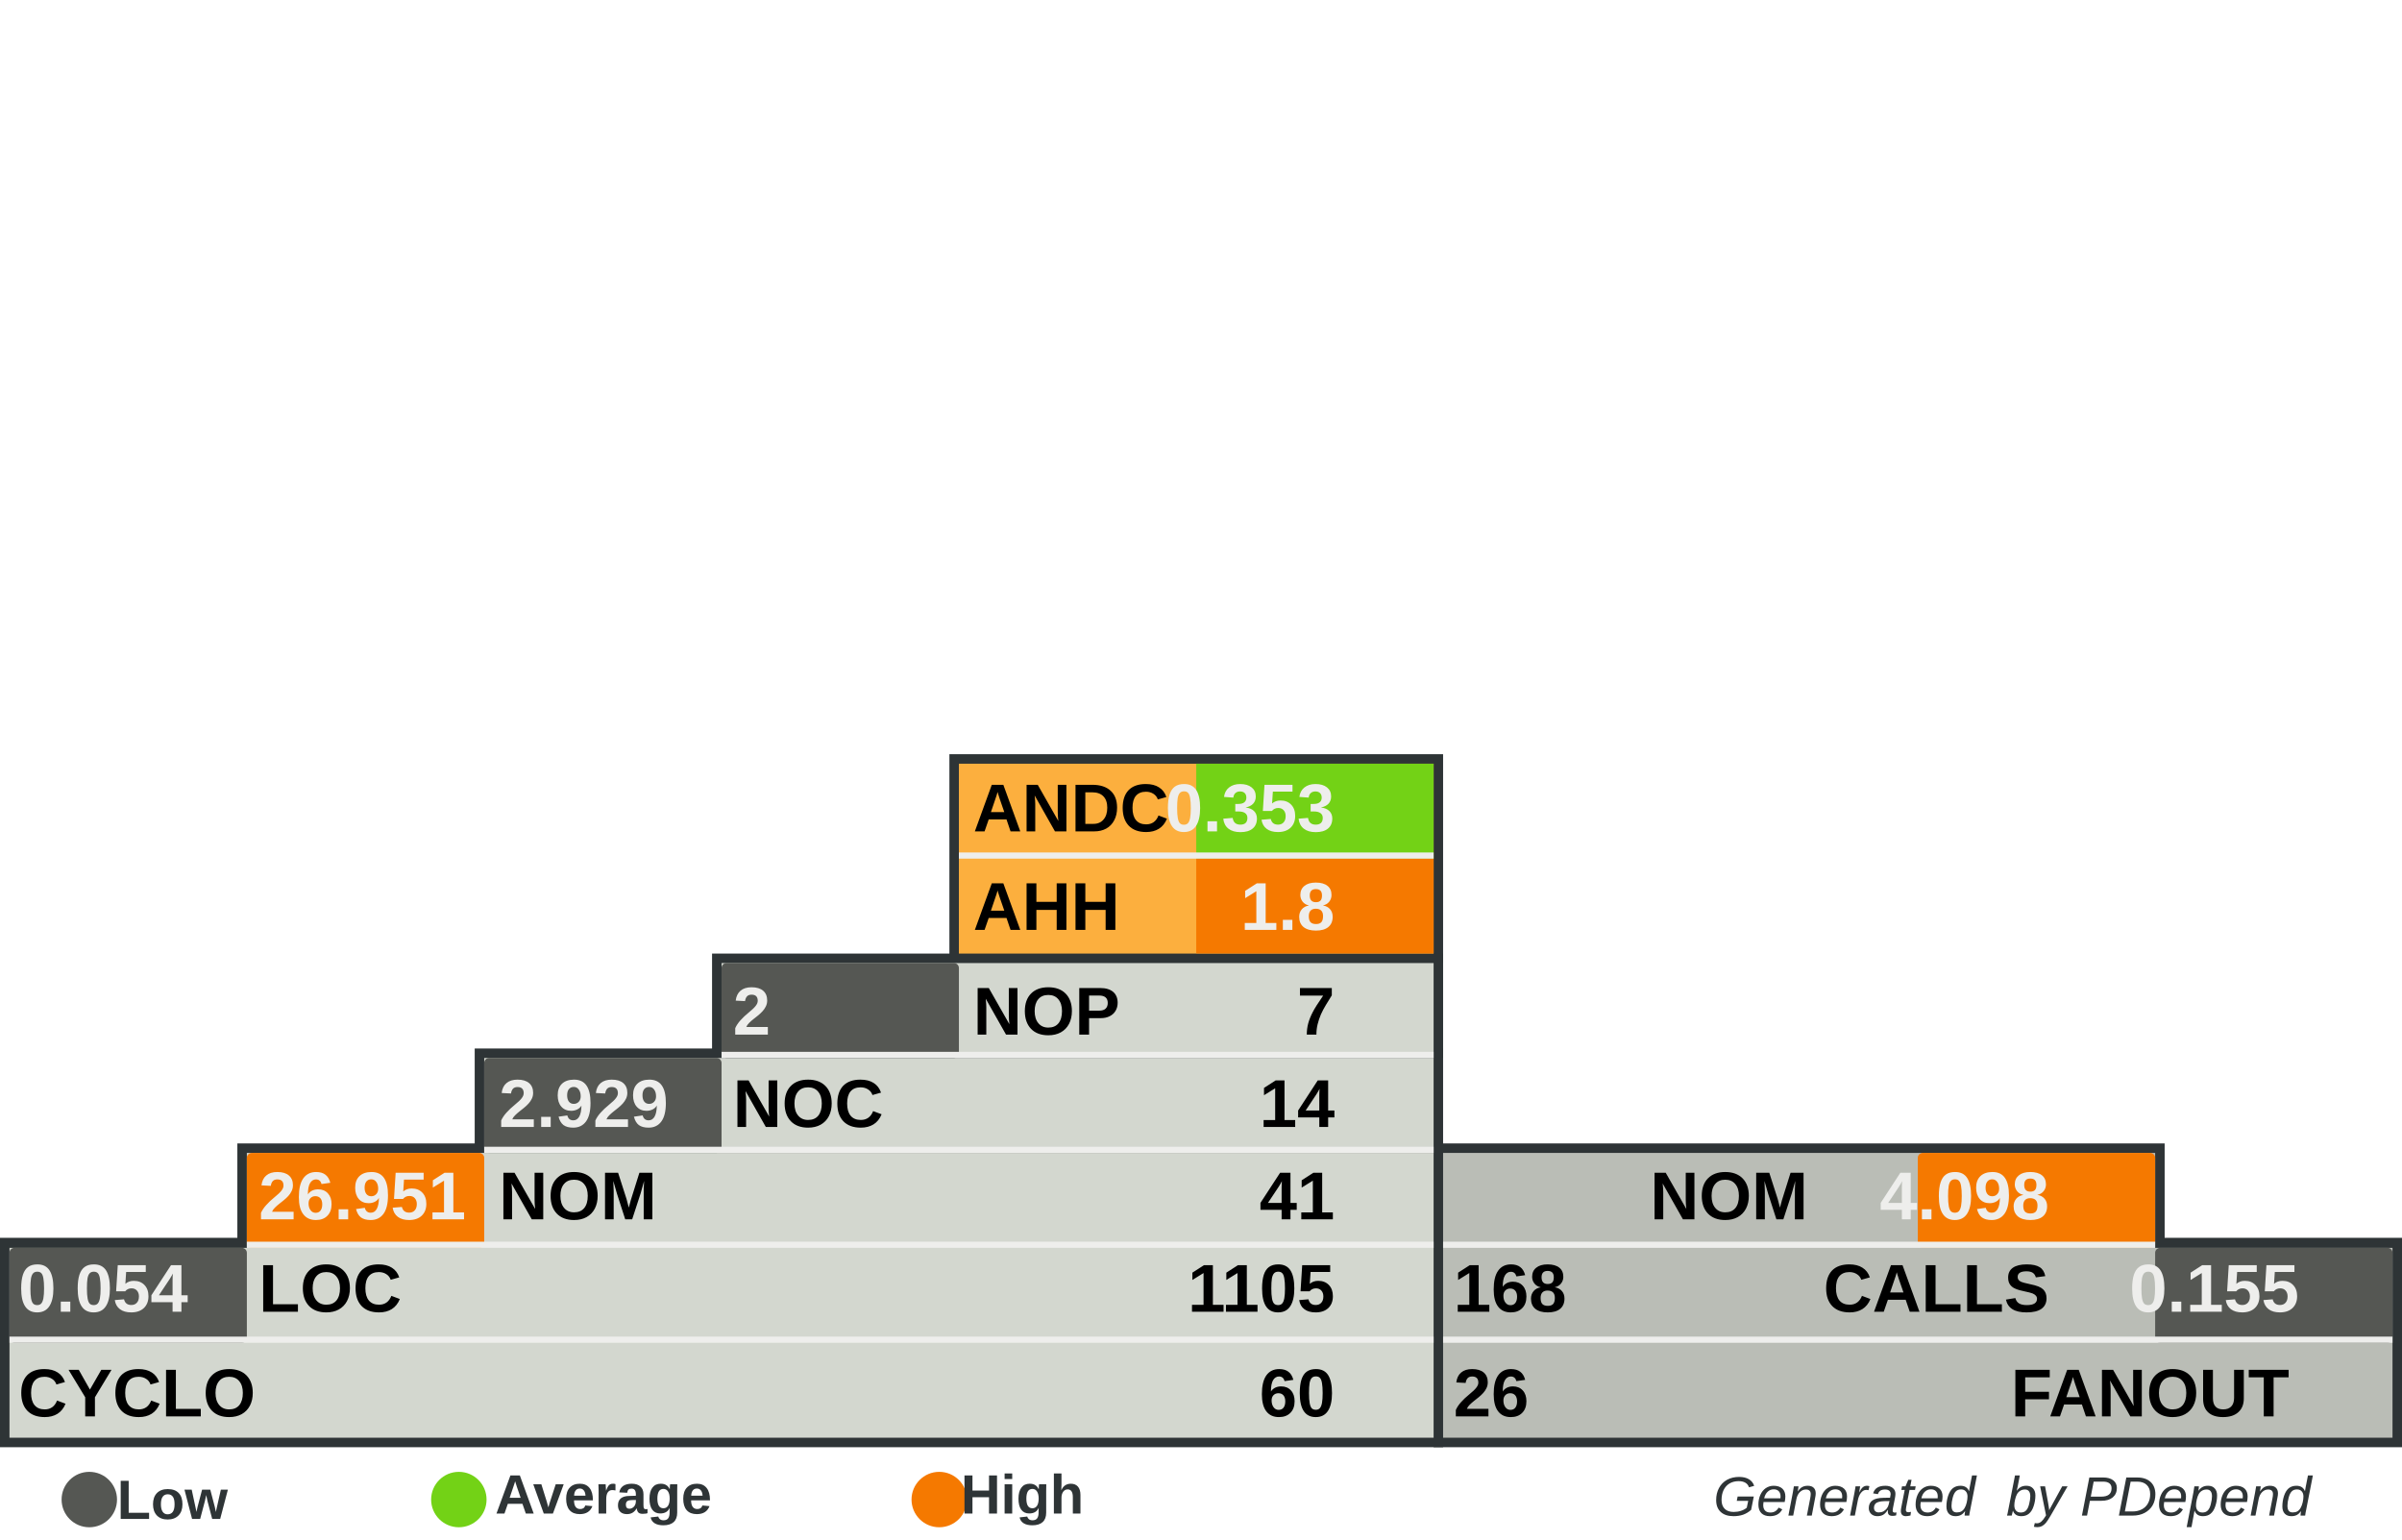
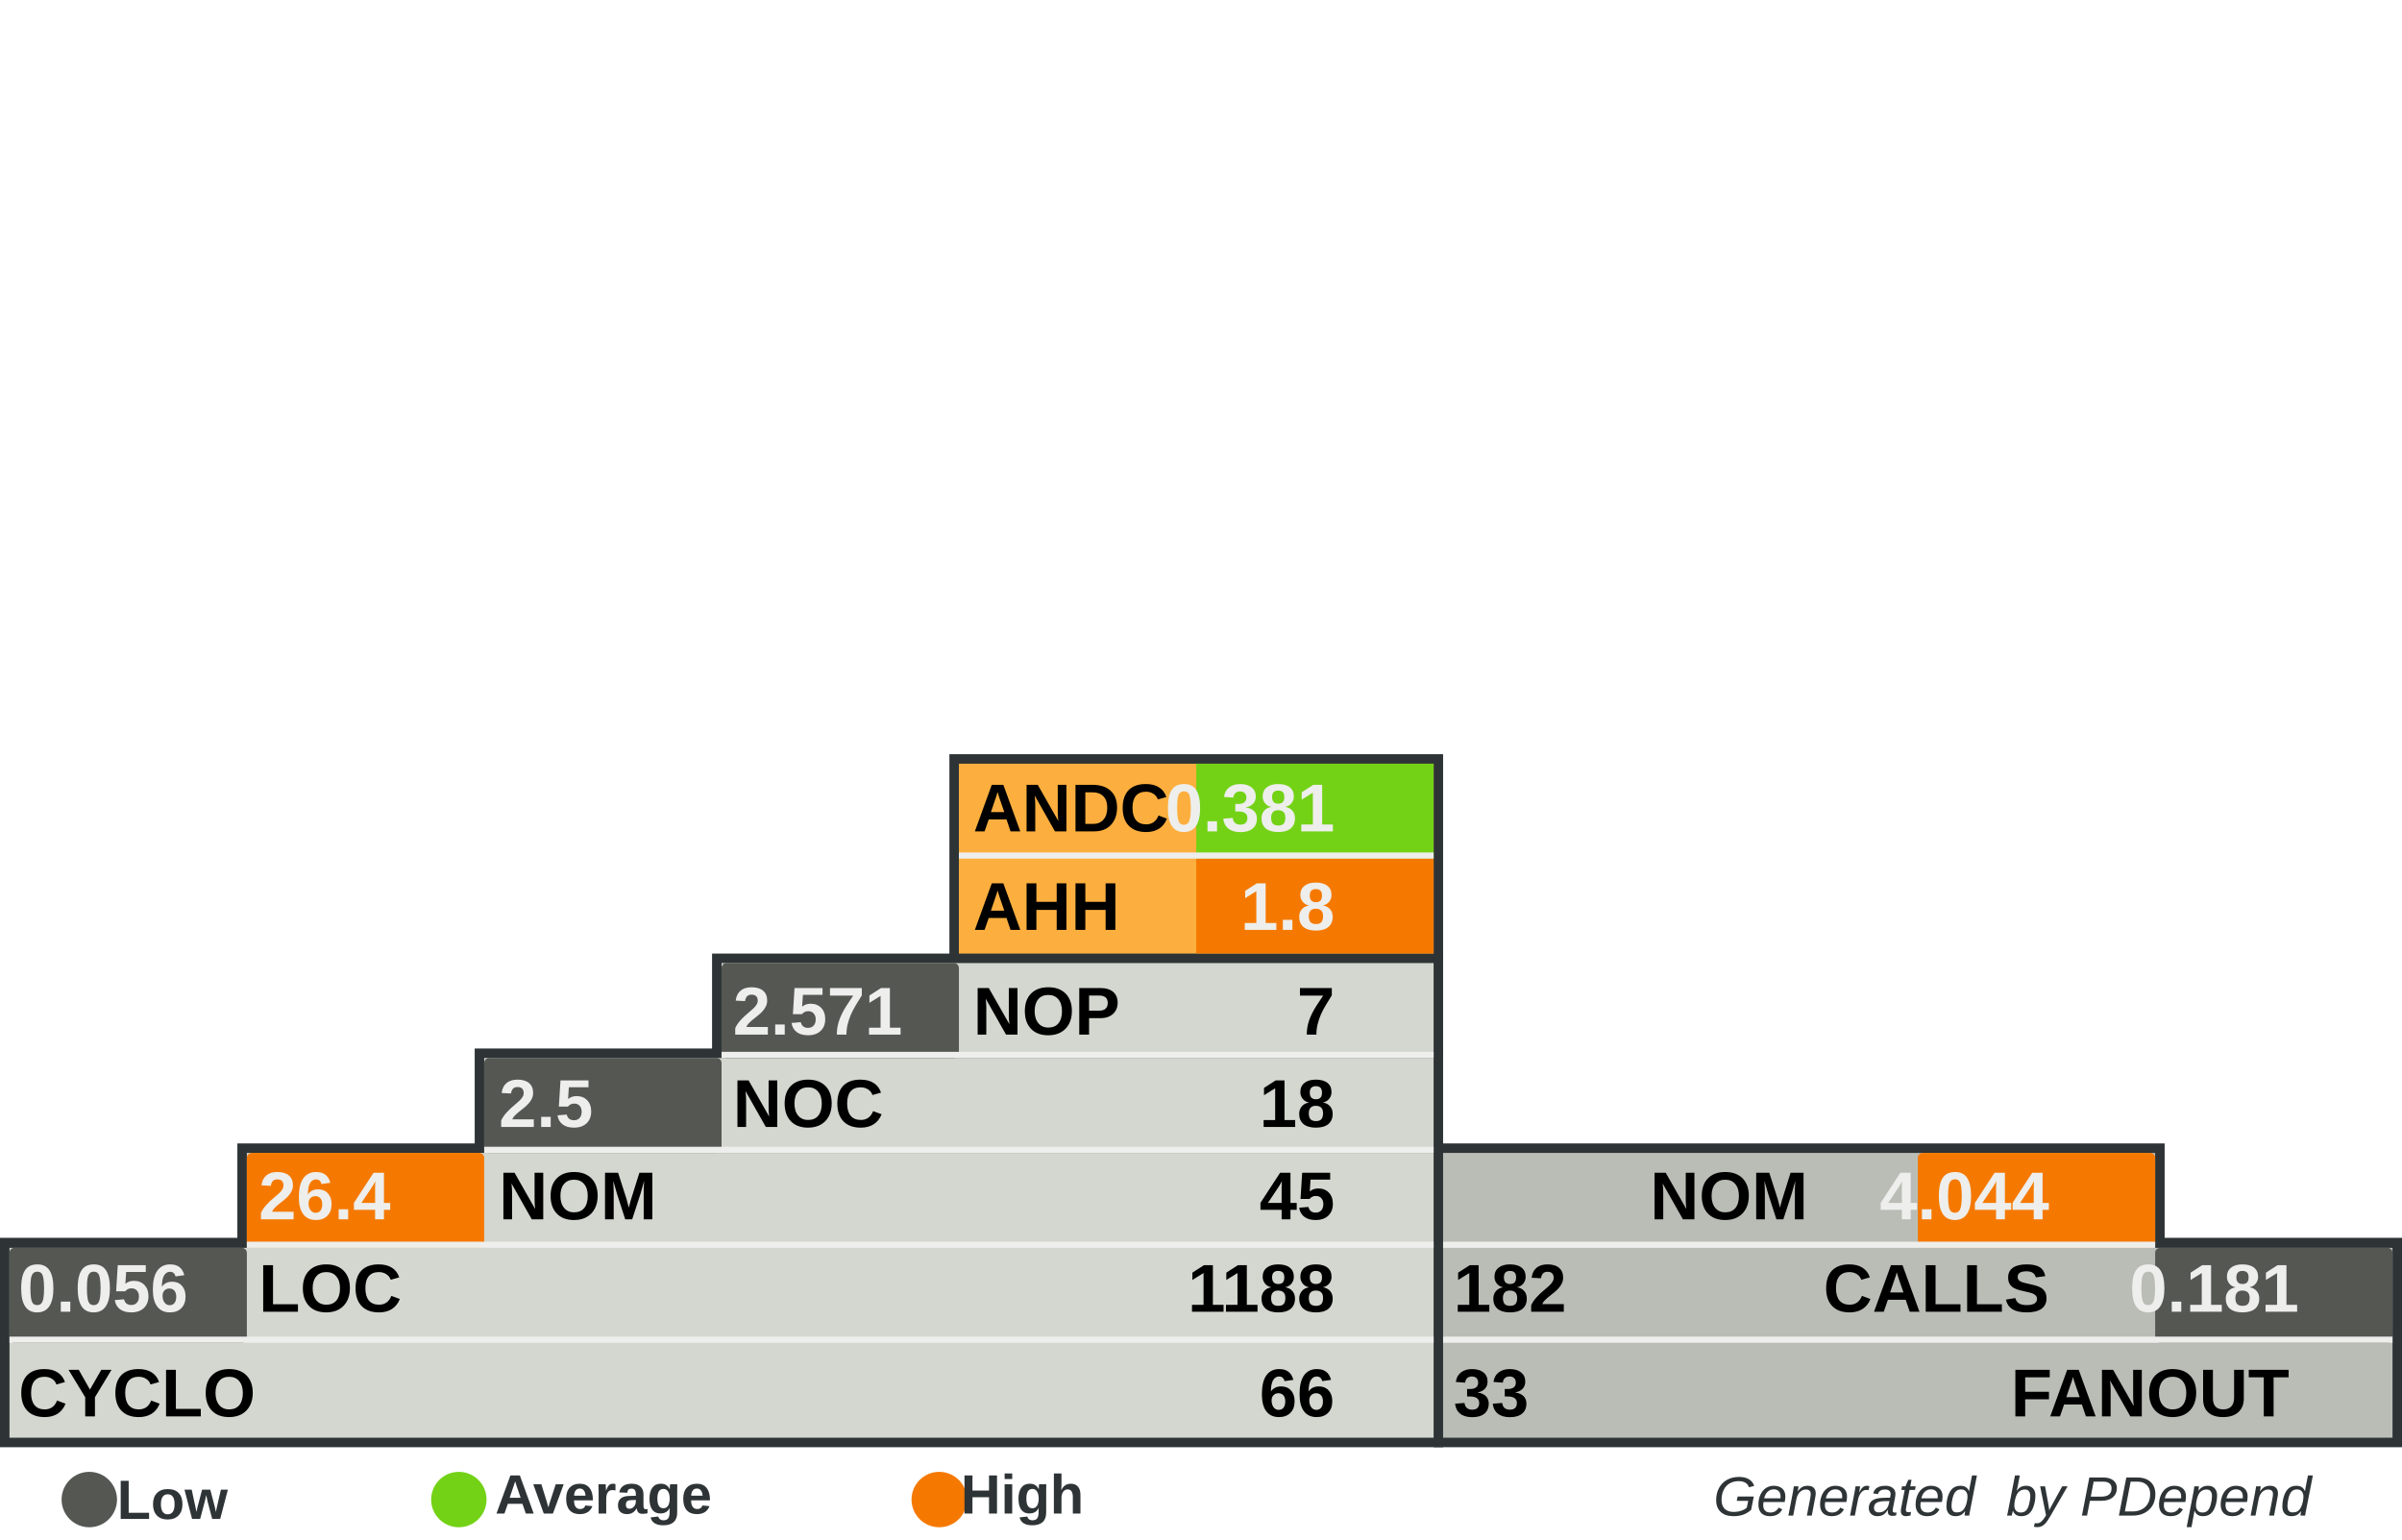
<svg xmlns="http://www.w3.org/2000/svg" width="390" height="250" id="svg5110" version="1.0">
  <defs id="defs5112">
    </defs>
  <g id="layer1">
    <rect style="fill:#555753" width="0" height="0" x="0" y="0" rx="0" ry="0" id="rect8982" xml:id="threshold.low" />
    <rect style="fill:#73d216" width="0" height="0" x="0" y="0" rx="0" ry="0" id="rect8983" xml:id="threshold.average" />
    <rect style="fill:#f57900" width="0" height="0" x="0" y="0" rx="0" ry="0" id="rect2834" xml:id="threshold.high" />
    <rect style="opacity:1;fill:#2e3436;fill-opacity:1;stroke:none;stroke-width:1;stroke-miterlimit:4;stroke-dasharray:none;stroke-opacity:1" id="rect4954" width="118.696" height="16.957" x="232.767" y="185.672" rx="2.978" ry="0" />
    <rect style="opacity:1;fill:#2e3436;fill-opacity:1;stroke:none;stroke-width:1;stroke-miterlimit:4;stroke-dasharray:none;stroke-opacity:1" id="rect4956" width="157.233" height="34" x="232.767" y="201" rx="3.945" ry="0" />
    <rect style="opacity:1;fill:#2e3436;fill-opacity:1;stroke:none;stroke-width:1;stroke-miterlimit:4;stroke-dasharray:none;stroke-opacity:1" id="rect4958" width="80.158" height="33.913" x="154.15" y="122.47" rx="2.011" ry="0" />
    <rect style="opacity:1;fill:#2e3436;fill-opacity:1;stroke:none;stroke-width:1;stroke-miterlimit:4;stroke-dasharray:none;stroke-opacity:1" id="rect4960" width="234.308" height="34" x="0" y="201" rx="5.879" ry="0" />
    <rect style="opacity:1;fill:#2e3436;fill-opacity:1;stroke:none;stroke-width:1;stroke-miterlimit:4;stroke-dasharray:none;stroke-opacity:1" id="rect4962" width="195.771" height="16.957" x="38.538" y="185.672" rx="4.912" ry="0" />
    <rect style="opacity:1;fill:#2e3436;fill-opacity:1;stroke:none;stroke-width:1;stroke-miterlimit:4;stroke-dasharray:none;stroke-opacity:1" id="rect4964" width="157.233" height="16.957" x="77.075" y="170.257" rx="3.945" ry="0" />
    <rect style="opacity:1;fill:#2e3436;fill-opacity:1;stroke:none;stroke-width:1;stroke-miterlimit:4;stroke-dasharray:none;stroke-opacity:1" id="rect4966" width="118.696" height="16.957" x="115.613" y="154.842" rx="2.978" ry="0" />
    <rect style="opacity:1;fill:#d3d7cf;fill-opacity:1;stroke:none;stroke-width:1;stroke-miterlimit:4;stroke-dasharray:none;stroke-opacity:1" id="rect4968" width="231.225" height="30.83" x="1.542" y="202.628" rx="5.801" ry="0" />
    <rect style="opacity:1;fill:#d3d7cf;fill-opacity:1;stroke:none;stroke-width:1;stroke-miterlimit:4;stroke-dasharray:none;stroke-opacity:1" id="rect4970" width="192.688" height="15.415" x="40.079" y="187.214" rx="4.834" ry="0" />
    <rect style="opacity:1;fill:#d3d7cf;fill-opacity:1;stroke:none;stroke-width:1;stroke-miterlimit:4;stroke-dasharray:none;stroke-opacity:1" id="rect4972" width="154.15" height="15.415" x="78.617" y="171.798" rx="3.868" ry="0" />
    <rect style="opacity:1;fill:#d3d7cf;fill-opacity:1;stroke:none;stroke-width:1;stroke-miterlimit:4;stroke-dasharray:none;stroke-opacity:1" id="rect4974" width="115.613" height="15.415" x="117.154" y="156.383" rx="2.901" ry="0" />
    <rect style="opacity:1;fill:#fcaf3e;fill-opacity:1;stroke:none;stroke-width:1;stroke-miterlimit:4;stroke-dasharray:none;stroke-opacity:1" id="rect4976" width="77.075" height="30.83" x="155.692" y="124.012" rx="1.934" ry="0" />
    <rect style="opacity:1;fill:#babdb6;fill-opacity:1;stroke:none;stroke-width:1;stroke-miterlimit:4;stroke-dasharray:none;stroke-opacity:1" id="rect4978" width="154.15" height="30.83" x="234.308" y="202.628" rx="3.868" ry="0" />
    <rect style="opacity:1;fill:#babdb6;fill-opacity:1;stroke:none;stroke-width:1;stroke-miterlimit:4;stroke-dasharray:none;stroke-opacity:1" id="rect4980" width="115.613" height="15.415" x="234.308" y="187.213" rx="2.901" ry="0" />
    <rect style="opacity:1;fill:#73d216;fill-opacity:1;stroke:none;stroke-width:1;stroke-miterlimit:4;stroke-dasharray:none;stroke-opacity:1" id="rect4982" xml:id="rect.andc" width="38.538" height="15.43" x="194.229" y="124.012" rx="0.967" ry="0" />
    <rect style="opacity:1;fill:#f57900;fill-opacity:1;stroke:none;stroke-width:1;stroke-miterlimit:4;stroke-dasharray:none;stroke-opacity:1" id="rect2851" xml:id="rect.ahh" width="38.538" height="15.4" x="194.229" y="139.412" rx="0.967" ry="0" />
    <rect style="opacity:1;fill:#555753;fill-opacity:1;stroke:none;stroke-width:1;stroke-miterlimit:4;stroke-dasharray:none;stroke-opacity:1" id="rect4984" xml:id="rect.noc-nop" width="38.538" height="15.415" x="117.154" y="156.383" rx="0.806" />
    <rect style="opacity:1;fill:#555753;fill-opacity:1;stroke:none;stroke-width:1;stroke-miterlimit:4;stroke-dasharray:none;stroke-opacity:1" id="rect4986" xml:id="rect.nom-noc" width="38.538" height="15.415" x="78.617" y="171.798" rx="0.806" />
    <rect style="opacity:1;fill:#f57900;fill-opacity:1;stroke:none;stroke-width:1;stroke-miterlimit:4;stroke-dasharray:none;stroke-opacity:1" id="rect4988" xml:id="rect.loc-nom" width="38.538" height="15.415" x="40.079" y="187.213" rx="0.806" />
    <rect style="opacity:1;fill:#555753;fill-opacity:1;stroke:none;stroke-width:1;stroke-miterlimit:4;stroke-dasharray:none;stroke-opacity:1" id="rect4990" xml:id="rect.cyclo-loc" width="38.538" height="15.415" x="1.542" y="202.628" rx="0.806" />
    <rect style="opacity:1;fill:#f57900;fill-opacity:1;stroke:none;stroke-width:1;stroke-miterlimit:4;stroke-dasharray:none;stroke-opacity:1" id="rect4992" xml:id="rect.calls-nom" width="38.538" height="15.415" x="311.383" y="187.213" rx="0.806" />
    <rect style="opacity:1;fill:#555753;fill-opacity:1;stroke:none;stroke-width:1;stroke-miterlimit:4;stroke-dasharray:none;stroke-opacity:1" id="rect4994" xml:id="rect.fanout-calls" width="38.538" height="15.415" x="349.921" y="202.628" rx="0.806" />
    <rect style="opacity:1;fill:#eeeeec;fill-opacity:1;stroke:none;stroke-width:1;stroke-miterlimit:4;stroke-dasharray:none;stroke-opacity:1" id="rect4996" width="231.225" height="1" x="1.542" y="217.043" rx="5.801" ry="0" />
    <rect style="opacity:1;fill:#eeeeec;fill-opacity:1;stroke:none;stroke-width:1;stroke-miterlimit:4;stroke-dasharray:none;stroke-opacity:1" id="rect4998" width="192.688" height="1" x="40.079" y="201.628" rx="4.834" ry="0" />
    <rect style="opacity:1;fill:#eeeeec;fill-opacity:1;stroke:none;stroke-width:1;stroke-miterlimit:4;stroke-dasharray:none;stroke-opacity:1" id="rect5000" width="154.15" height="1" x="78.617" y="186.213" rx="3.868" ry="0" />
    <rect style="opacity:1;fill:#eeeeec;fill-opacity:1;stroke:none;stroke-width:1;stroke-miterlimit:4;stroke-dasharray:none;stroke-opacity:1" id="rect5002" width="115.613" height="1" x="117.154" y="170.798" rx="2.901" ry="0" />
    <rect style="opacity:1;fill:#eeeeec;fill-opacity:1;stroke:none;stroke-width:1;stroke-miterlimit:4;stroke-dasharray:none;stroke-opacity:1" id="rect5004" width="115.613" height="1" x="234.308" y="201.628" rx="2.901" ry="0" />
    <rect style="opacity:1;fill:#eeeeec;fill-opacity:1;stroke:none;stroke-width:1;stroke-miterlimit:4;stroke-dasharray:none;stroke-opacity:1" id="rect5006" width="154.15" height="1" x="234.308" y="217.043" rx="3.868" ry="0" />
    <rect style="opacity:1;fill:#eeeeec;fill-opacity:1;stroke:none;stroke-width:1;stroke-miterlimit:4;stroke-dasharray:none;stroke-opacity:1" id="rect5008" width="77.075" height="1" x="155.692" y="138.427" rx="1.934" ry="0" />
    <text xml:space="preserve" style="font-size:11px;font-style:normal;font-variant:normal;font-weight:bold;font-stretch:normal;fill:#000000;fill-opacity:1;stroke:none;stroke-width:1px;stroke-linecap:butt;stroke-linejoin:miter;stroke-opacity:1;font-family:Arial" x="158" y="135" title="Average Number of Derived Classes" id="text5010">
      <tspan title="Average Number of Derived Classes" id="tspan5012" x="158" y="135">ANDC</tspan>
    </text>
    <text xml:space="preserve" style="font-size:11px;font-style:normal;font-variant:normal;font-weight:bold;font-stretch:normal;fill:#000000;fill-opacity:1;stroke:none;stroke-width:1px;stroke-linecap:butt;stroke-linejoin:miter;stroke-opacity:1;font-family:Arial" x="158" y="151" title="Average Hierarchy Height" id="text5014">
      <tspan title="Average Hierarchy Height" id="tspan5016" x="158" y="151">AHH</tspan>
    </text>
    <text xml:space="preserve" style="font-size:11px;font-style:normal;font-variant:normal;font-weight:bold;font-stretch:normal;fill:#000000;fill-opacity:1;stroke:none;stroke-width:1px;stroke-linecap:butt;stroke-linejoin:miter;stroke-opacity:1;font-family:Arial" x="158" y="168" title="Number Of Packages" id="text5018">
      <tspan title="Number Of Packages" id="tspan5020" x="158" y="168">NOP</tspan>
    </text>
    <text xml:space="preserve" style="font-size:11px;font-style:normal;font-variant:normal;font-weight:bold;font-stretch:normal;fill:#000000;fill-opacity:1;stroke:none;stroke-width:1px;stroke-linecap:butt;stroke-linejoin:miter;stroke-opacity:1;font-family:Arial" x="119" y="183" id="text5022" title="Number Of Classes" transform="scale(0.9999985,1.000001)">
      <tspan title="Number Of Classes" id="tspan5024" x="119" y="183">NOC</tspan>
    </text>
    <text xml:space="preserve" style="font-size:11px;font-style:normal;font-variant:normal;font-weight:bold;font-stretch:normal;fill:#000000;fill-opacity:1;stroke:none;stroke-width:1px;stroke-linecap:butt;stroke-linejoin:miter;stroke-opacity:1;font-family:Arial" x="81" y="198" id="text5026" title="Number Of Methods (Methods+Functions)" transform="scale(0.9999985,1.000001)">
      <tspan title="Number Of Methods (Methods+Functions)" id="tspan5028" x="81" y="198">NOM</tspan>
    </text>
    <text xml:space="preserve" style="font-size:11px;font-style:normal;font-variant:normal;font-weight:bold;font-stretch:normal;fill:#000000;fill-opacity:1;stroke:none;stroke-width:1px;stroke-linecap:butt;stroke-linejoin:miter;stroke-opacity:1;font-family:Arial" x="42" y="213" id="text5030" title="Lines Of Code (Non Comment and Non Whitespace Lines)" transform="scale(0.9999985,1.000001)">
      <tspan title="Lines Of Code (Non Comment and Non Whitespace Lines)" id="tspan5032" x="42" y="213">LOC</tspan>
    </text>
    <text xml:space="preserve" style="font-size:11px;font-style:normal;font-variant:normal;font-weight:bold;font-stretch:normal;fill:#000000;fill-opacity:1;stroke:none;stroke-width:1px;stroke-linecap:butt;stroke-linejoin:miter;stroke-opacity:1;font-family:Arial" x="3" y="230" id="text5034" title="Cyclomatic Complexity" transform="scale(0.9999985,1.000001)">
      <tspan title="Cyclomatic Complexity" id="tspan5036" x="3" y="230">CYCLO</tspan>
    </text>
    <text xml:space="preserve" style="font-size:11px;font-style:normal;font-variant:normal;font-weight:bold;font-stretch:normal;text-align:end;text-anchor:end;fill:#000000;fill-opacity:1;stroke:none;stroke-width:1px;stroke-linecap:butt;stroke-linejoin:miter;stroke-opacity:1;font-family:Arial" x="308.858" y="198" id="text5038" title="Number Of Methods (Methods+Functions)" transform="scale(0.9999985,1.000001)">
      <tspan title="Number Of Methods (Methods+Functions)" id="tspan5040" x="308.858" y="198">NOM</tspan>
    </text>
    <text xml:space="preserve" style="font-size:11px;font-style:normal;font-variant:normal;font-weight:bold;font-stretch:normal;text-anchor:end;fill:#000000;fill-opacity:1;stroke:none;stroke-width:1px;stroke-linecap:butt;stroke-linejoin:miter;stroke-opacity:1;font-family:Arial" x="348" y="213" id="text5042" title="Number of Operation Calls" transform="scale(0.9999985,1.000001)">
      <tspan title="Number of Operation Calls" id="tspan5044" x="348" y="213">CALLS</tspan>
    </text>
    <text xml:space="preserve" style="font-size:11px;font-style:normal;font-variant:normal;font-weight:bold;font-stretch:normal;text-anchor:end;fill:#000000;fill-opacity:1;stroke:none;stroke-width:1px;stroke-linecap:butt;stroke-linejoin:miter;stroke-opacity:1;font-family:Arial" x="387" y="230" id="text5046" title="Number of Called Classes" transform="scale(0.9999985,1.000001)">
      <tspan title="Number of Called Classes" id="tspan5048" x="387" y="230">FANOUT</tspan>
    </text>
    <text xml:space="preserve" style="font-size:11px;font-style:normal;font-variant:normal;font-weight:bold;font-stretch:normal;fill:#000000;fill-opacity:1;stroke:none;stroke-width:1px;stroke-linecap:butt;stroke-linejoin:miter;stroke-opacity:1;font-family:Arial" title="Number of Called Classes" x="236" y="230" id="text5050" transform="scale(0.9999985,1.000001)">
-       <tspan title="Number of Called Classes" id="tspan5052" xml:id="pdepend.fanout" x="236" y="230">26</tspan>
+       <tspan title="Number of Called Classes" id="tspan5052" xml:id="pdepend.fanout" x="236" y="230">33</tspan>
    </text>
    <text xml:space="preserve" style="font-size:11px;font-style:normal;font-variant:normal;font-weight:bold;font-stretch:normal;fill:#000000;fill-opacity:1;stroke:none;stroke-width:1px;stroke-linecap:butt;stroke-linejoin:miter;stroke-opacity:1;font-family:Arial" title="Number of Operation Calls" x="236" y="213" id="text5054" transform="scale(0.9999985,1.000001)">
-       <tspan title="Number of Operation Calls" id="tspan5056" xml:id="pdepend.calls" x="236" y="213">168</tspan>
+       <tspan title="Number of Operation Calls" id="tspan5056" xml:id="pdepend.calls" x="236" y="213">182</tspan>
    </text>
    <text xml:space="preserve" style="font-size:11px;font-style:normal;font-variant:normal;font-weight:bold;font-stretch:normal;text-anchor:end;fill:#000000;fill-opacity:1;stroke:none;stroke-width:1px;stroke-linecap:butt;stroke-linejoin:miter;stroke-opacity:1;font-family:Arial" title="Cyclomatic Complexity" x="232" y="230" id="text5058" transform="scale(0.9999985,1.000001)">
-       <tspan title="Cyclomatic Complexity" id="tspan5060" xml:id="pdepend.cyclo" x="232" y="230">60</tspan>
+       <tspan title="Cyclomatic Complexity" id="tspan5060" xml:id="pdepend.cyclo" x="232" y="230">66</tspan>
    </text>
    <text xml:space="preserve" style="font-size:11px;font-style:normal;font-variant:normal;font-weight:bold;font-stretch:normal;text-anchor:end;fill:#000000;fill-opacity:1;stroke:none;stroke-width:1px;stroke-linecap:butt;stroke-linejoin:miter;stroke-opacity:1;font-family:Arial" title="Lines Of Code (Non Comment and Non Whitespace Lines)" x="232" y="213" id="text5062" transform="scale(0.9999985,1.000001)">
-       <tspan xml:id="pdepend.loc" title="Lines Of Code (Non Comment and Non Whitespace Lines)" id="tspan5064" x="232" y="213">1105</tspan>
+       <tspan xml:id="pdepend.loc" title="Lines Of Code (Non Comment and Non Whitespace Lines)" id="tspan5064" x="232" y="213">1188</tspan>
    </text>
    <text xml:space="preserve" style="font-size:11px;font-style:normal;font-variant:normal;font-weight:bold;font-stretch:normal;text-anchor:end;fill:#000000;fill-opacity:1;stroke:none;stroke-width:1px;stroke-linecap:butt;stroke-linejoin:miter;stroke-opacity:1;font-family:Arial" title="Number Of Methods (Methods+Functions)" x="232" y="198" id="text5066" transform="scale(0.9999985,1.000001)">
-       <tspan title="Number Of Methods (Methods+Functions)" id="tspan5068" xml:id="pdepend.nom" x="232" y="198">41</tspan>
+       <tspan title="Number Of Methods (Methods+Functions)" id="tspan5068" xml:id="pdepend.nom" x="232" y="198">45</tspan>
    </text>
    <text xml:space="preserve" style="font-size:11px;font-style:normal;font-variant:normal;font-weight:bold;font-stretch:normal;text-anchor:end;fill:#000000;fill-opacity:1;stroke:none;stroke-width:1px;stroke-linecap:butt;stroke-linejoin:miter;stroke-opacity:1;font-family:Arial" title="Number Of Packages" x="232" y="168" id="text5070" transform="scale(0.9999985,1.000001)">
      <tspan title="Number Of Packages" id="tspan5072" xml:id="pdepend.nop" x="232" y="168">7</tspan>
    </text>
    <text xml:space="preserve" style="font-size:11px;font-style:normal;font-variant:normal;font-weight:bold;font-stretch:normal;text-anchor:end;fill:#000000;fill-opacity:1;stroke:none;stroke-width:1px;stroke-linecap:butt;stroke-linejoin:miter;stroke-opacity:1;font-family:Arial" title="Number Of Classes" x="232" y="183" id="text5074" transform="scale(0.9999985,1.000001)">
-       <tspan title="Number Of Classes" id="tspan5076" xml:id="pdepend.noc" x="232" y="183">14</tspan>
+       <tspan title="Number Of Classes" id="tspan5076" xml:id="pdepend.noc" x="232" y="183">18</tspan>
    </text>
    <text xml:space="preserve" style="font-size:11px;font-style:normal;font-variant:normal;font-weight:bold;font-stretch:normal;text-anchor:end;fill:#eeeeec;fill-opacity:1;stroke:none;stroke-width:1px;stroke-linecap:butt;stroke-linejoin:miter;stroke-opacity:1;font-family:Arial" title="Average Number of Derived Classes" x="232" y="135" id="text5078" transform="scale(0.9999985,1.000001)">
-       <tspan title="Average Number of Derived Classes" id="tspan5080" xml:id="pdepend.andc" x="232" y="135">0.353</tspan>
+       <tspan title="Average Number of Derived Classes" id="tspan5080" xml:id="pdepend.andc" x="232" y="135">0.381</tspan>
    </text>
    <text xml:space="preserve" style="font-size:11px;font-style:normal;font-variant:normal;font-weight:bold;font-stretch:normal;text-anchor:end;fill:#eeeeec;fill-opacity:1;stroke:none;stroke-width:1px;stroke-linecap:butt;stroke-linejoin:miter;stroke-opacity:1;font-family:Arial" title="Average Hierarchy Height" x="232" y="151" id="text5082" transform="scale(0.9999985,1.000001)">
      <tspan title="Average Hierarchy Height" id="tspan5084" xml:id="pdepend.ahh" x="232" y="151">1.8</tspan>
    </text>
    <text xml:space="preserve" style="font-size:11px;font-style:normal;font-variant:normal;font-weight:bold;font-stretch:normal;fill:#eeeeec;fill-opacity:1;stroke:none;stroke-width:1px;stroke-linecap:butt;stroke-linejoin:miter;stroke-opacity:1;font-family:Arial" title="Ratio: Number of Classes / Number of Packages" x="119" y="168" id="text5086" transform="scale(0.9999985,1.000001)">
-       <tspan title="Ratio: Number of Classes / Number of Packages" id="tspan5088" xml:id="pdepend.noc-nop" x="119" y="168">2</tspan>
+       <tspan title="Ratio: Number of Classes / Number of Packages" id="tspan5088" xml:id="pdepend.noc-nop" x="119" y="168">2.571</tspan>
    </text>
    <text xml:space="preserve" style="font-size:11px;font-style:normal;font-variant:normal;font-weight:bold;font-stretch:normal;fill:#eeeeec;fill-opacity:1;stroke:none;stroke-width:1px;stroke-linecap:butt;stroke-linejoin:miter;stroke-opacity:1;font-family:Arial" title="Ratio: Number of Methods / Number of Classes" x="81" y="183" id="text5090" transform="scale(0.9999985,1.000001)">
-       <tspan title="Ratio: Number of Methods / Number of Classes" id="tspan5092" xml:id="pdepend.nom-noc" x="81" y="183">2.929</tspan>
+       <tspan title="Ratio: Number of Methods / Number of Classes" id="tspan5092" xml:id="pdepend.nom-noc" x="81" y="183">2.5</tspan>
    </text>
    <text xml:space="preserve" style="font-size:11px;font-style:normal;font-variant:normal;font-weight:bold;font-stretch:normal;fill:#eeeeec;fill-opacity:1;stroke:none;stroke-width:1px;stroke-linecap:butt;stroke-linejoin:miter;stroke-opacity:1;font-family:Arial" title="Ratio: Lines of Code / Number of Methods" x="42" y="198" id="text5094" transform="scale(0.9999985,1.000001)">
-       <tspan title="Ratio: Lines of Code / Number of Methods" id="tspan5096" xml:id="pdepend.loc-nom" x="42" y="198">26.951</tspan>
+       <tspan title="Ratio: Lines of Code / Number of Methods" id="tspan5096" xml:id="pdepend.loc-nom" x="42" y="198">26.4</tspan>
    </text>
    <text xml:space="preserve" style="font-size:11px;font-style:normal;font-variant:normal;font-weight:bold;font-stretch:normal;fill:#eeeeec;fill-opacity:1;stroke:none;stroke-width:1px;stroke-linecap:butt;stroke-linejoin:miter;stroke-opacity:1;font-family:Arial" title="Ratio: Cyclomatic Complexity / Lines of Code" x="3" y="213" id="text5098" transform="scale(0.9999985,1.000001)">
-       <tspan title="Ratio: Cyclomatic Complexity / Lines of Code" id="tspan5100" xml:id="pdepend.cyclo-loc" x="3" y="213">0.054</tspan>
+       <tspan title="Ratio: Cyclomatic Complexity / Lines of Code" id="tspan5100" xml:id="pdepend.cyclo-loc" x="3" y="213">0.056</tspan>
    </text>
    <text xml:space="preserve" style="font-size:11px;font-style:normal;font-variant:normal;font-weight:bold;font-stretch:normal;text-anchor:end;fill:#eeeeec;fill-opacity:1;stroke:none;stroke-width:1px;stroke-linecap:butt;stroke-linejoin:miter;stroke-opacity:1;font-family:Arial" title="Ratio: Number of Called Classes(FANOUT) / Number of Operation Calls" x="388.563" y="213" id="text5102" transform="scale(0.9999985,1.000001)">
-       <tspan title="Ratio: Number of Called Classes(FANOUT) / Number of Operation Calls" id="tspan5104" xml:id="pdepend.fanout-calls" x="388.563" y="213">0.155</tspan>
+       <tspan title="Ratio: Number of Called Classes(FANOUT) / Number of Operation Calls" id="tspan5104" xml:id="pdepend.fanout-calls" x="388.563" y="213">0.181</tspan>
    </text>
    <text xml:space="preserve" style="font-size:11px;font-style:normal;font-variant:normal;font-weight:bold;font-stretch:normal;text-anchor:end;fill:#eeeeec;fill-opacity:1;stroke:none;stroke-width:1px;stroke-linecap:butt;stroke-linejoin:miter;stroke-opacity:1;font-family:Arial" title="Ratio: Number of Operation Calls / Number of Methods (Methods+Functions)" x="348" y="198" id="text5106" transform="scale(0.9999985,1.000001)">
-       <tspan title="Ratio: Number of Operation Calls / Number of Methods (Methods+Functions)" id="tspan5108" xml:id="pdepend.calls-nom" x="348" y="198">4.098</tspan>
+       <tspan title="Ratio: Number of Operation Calls / Number of Methods (Methods+Functions)" id="tspan5108" xml:id="pdepend.calls-nom" x="348" y="198">4.044</tspan>
    </text>
    <text xml:space="preserve" style="font-size:8px;font-style:normal;font-variant:normal;font-weight:bold;font-stretch:normal;text-align:end;text-anchor:end;fill:#2e3436;fill-opacity:1;stroke:none;stroke-width:1px;stroke-linecap:butt;stroke-linejoin:miter;stroke-opacity:1;font-family:Arial" x="386.395" y="246.106" id="text2692">
      <tspan id="tspan2694" x="386.395" y="246.106" style="font-size:9px;font-style:italic;font-variant:normal;font-weight:normal;font-stretch:normal;text-align:end;text-anchor:end;fill:#2e3436;font-family:Arial;">Generated  by PDepend</tspan>
    </text>
    <path style="opacity:1;fill:#555753;fill-opacity:1;stroke:none;stroke-width:1;stroke-miterlimit:4;stroke-dasharray:none;stroke-opacity:1" id="path3780" d="M 65.333,285.667 A 12,10.333 0 1 1 41.333,285.667 A 12,10.333 0 1 1 65.333,285.667 z" transform="matrix(0.375,0,0,0.4354839,-5.5,119.0968)" />
    <text xml:space="preserve" style="font-size:8px;font-style:normal;font-weight:bold;text-align:center;text-anchor:middle;fill:#2e3436;fill-opacity:1;stroke:none;stroke-width:1px;stroke-linecap:butt;stroke-linejoin:miter;stroke-opacity:1;font-family:URW Chancery L;" x="32.387" y="246.642" id="text3782">
      <tspan id="tspan3784" x="32.387" y="246.642" style="font-size:9px;font-style:normal;font-variant:normal;font-weight:bold;font-stretch:normal;fill:#2e3436;font-family:Arial;">Low</tspan>
    </text>
    <path style="opacity:1;fill:#73d216;fill-opacity:1;stroke:none;stroke-width:1;stroke-miterlimit:4;stroke-dasharray:none;stroke-opacity:1" id="path3786" d="M 65.333,285.667 A 12,10.333 0 1 1 41.333,285.667 A 12,10.333 0 1 1 65.333,285.667 z" transform="matrix(0.375,0,0,0.4354839,54.5,119.0968)" />
    <text xml:space="preserve" style="font-size:8px;font-style:normal;font-weight:bold;text-align:center;text-anchor:middle;fill:#2e3436;fill-opacity:1;stroke:none;stroke-width:1px;stroke-linecap:butt;stroke-linejoin:miter;stroke-opacity:1;font-family:URW Chancery L;" x="102.387" y="245.774" id="text3788">
      <tspan id="tspan3790" x="102.387" y="245.774" style="font-size:9px;font-style:normal;font-variant:normal;font-weight:bold;font-stretch:normal;fill:#2e3436;font-family:Arial;">Average</tspan>
    </text>
    <path style="opacity:1;fill:#f57900;fill-opacity:1;stroke:none;stroke-width:1;stroke-miterlimit:4;stroke-dasharray:none;stroke-opacity:1" id="path3792" d="M 65.333,285.667 A 12,10.333 0 1 1 41.333,285.667 A 12,10.333 0 1 1 65.333,285.667 z" transform="matrix(0.375,0,0,0.4354839,132.5,119.0968)" />
    <text xml:space="preserve" style="font-size:8px;font-style:normal;font-weight:bold;text-align:center;text-anchor:middle;fill:#2e3436;fill-opacity:1;stroke:none;stroke-width:1px;stroke-linecap:butt;stroke-linejoin:miter;stroke-opacity:1;font-family:URW Chancery L;" x="170.387" y="245.774" id="text3794">
      <tspan id="tspan3796" x="170.387" y="245.774" style="font-size:9px;font-style:normal;font-variant:normal;font-weight:bold;font-stretch:normal;fill:#2e3436;font-family:Arial;">High</tspan>
    </text>
  </g>
</svg>
